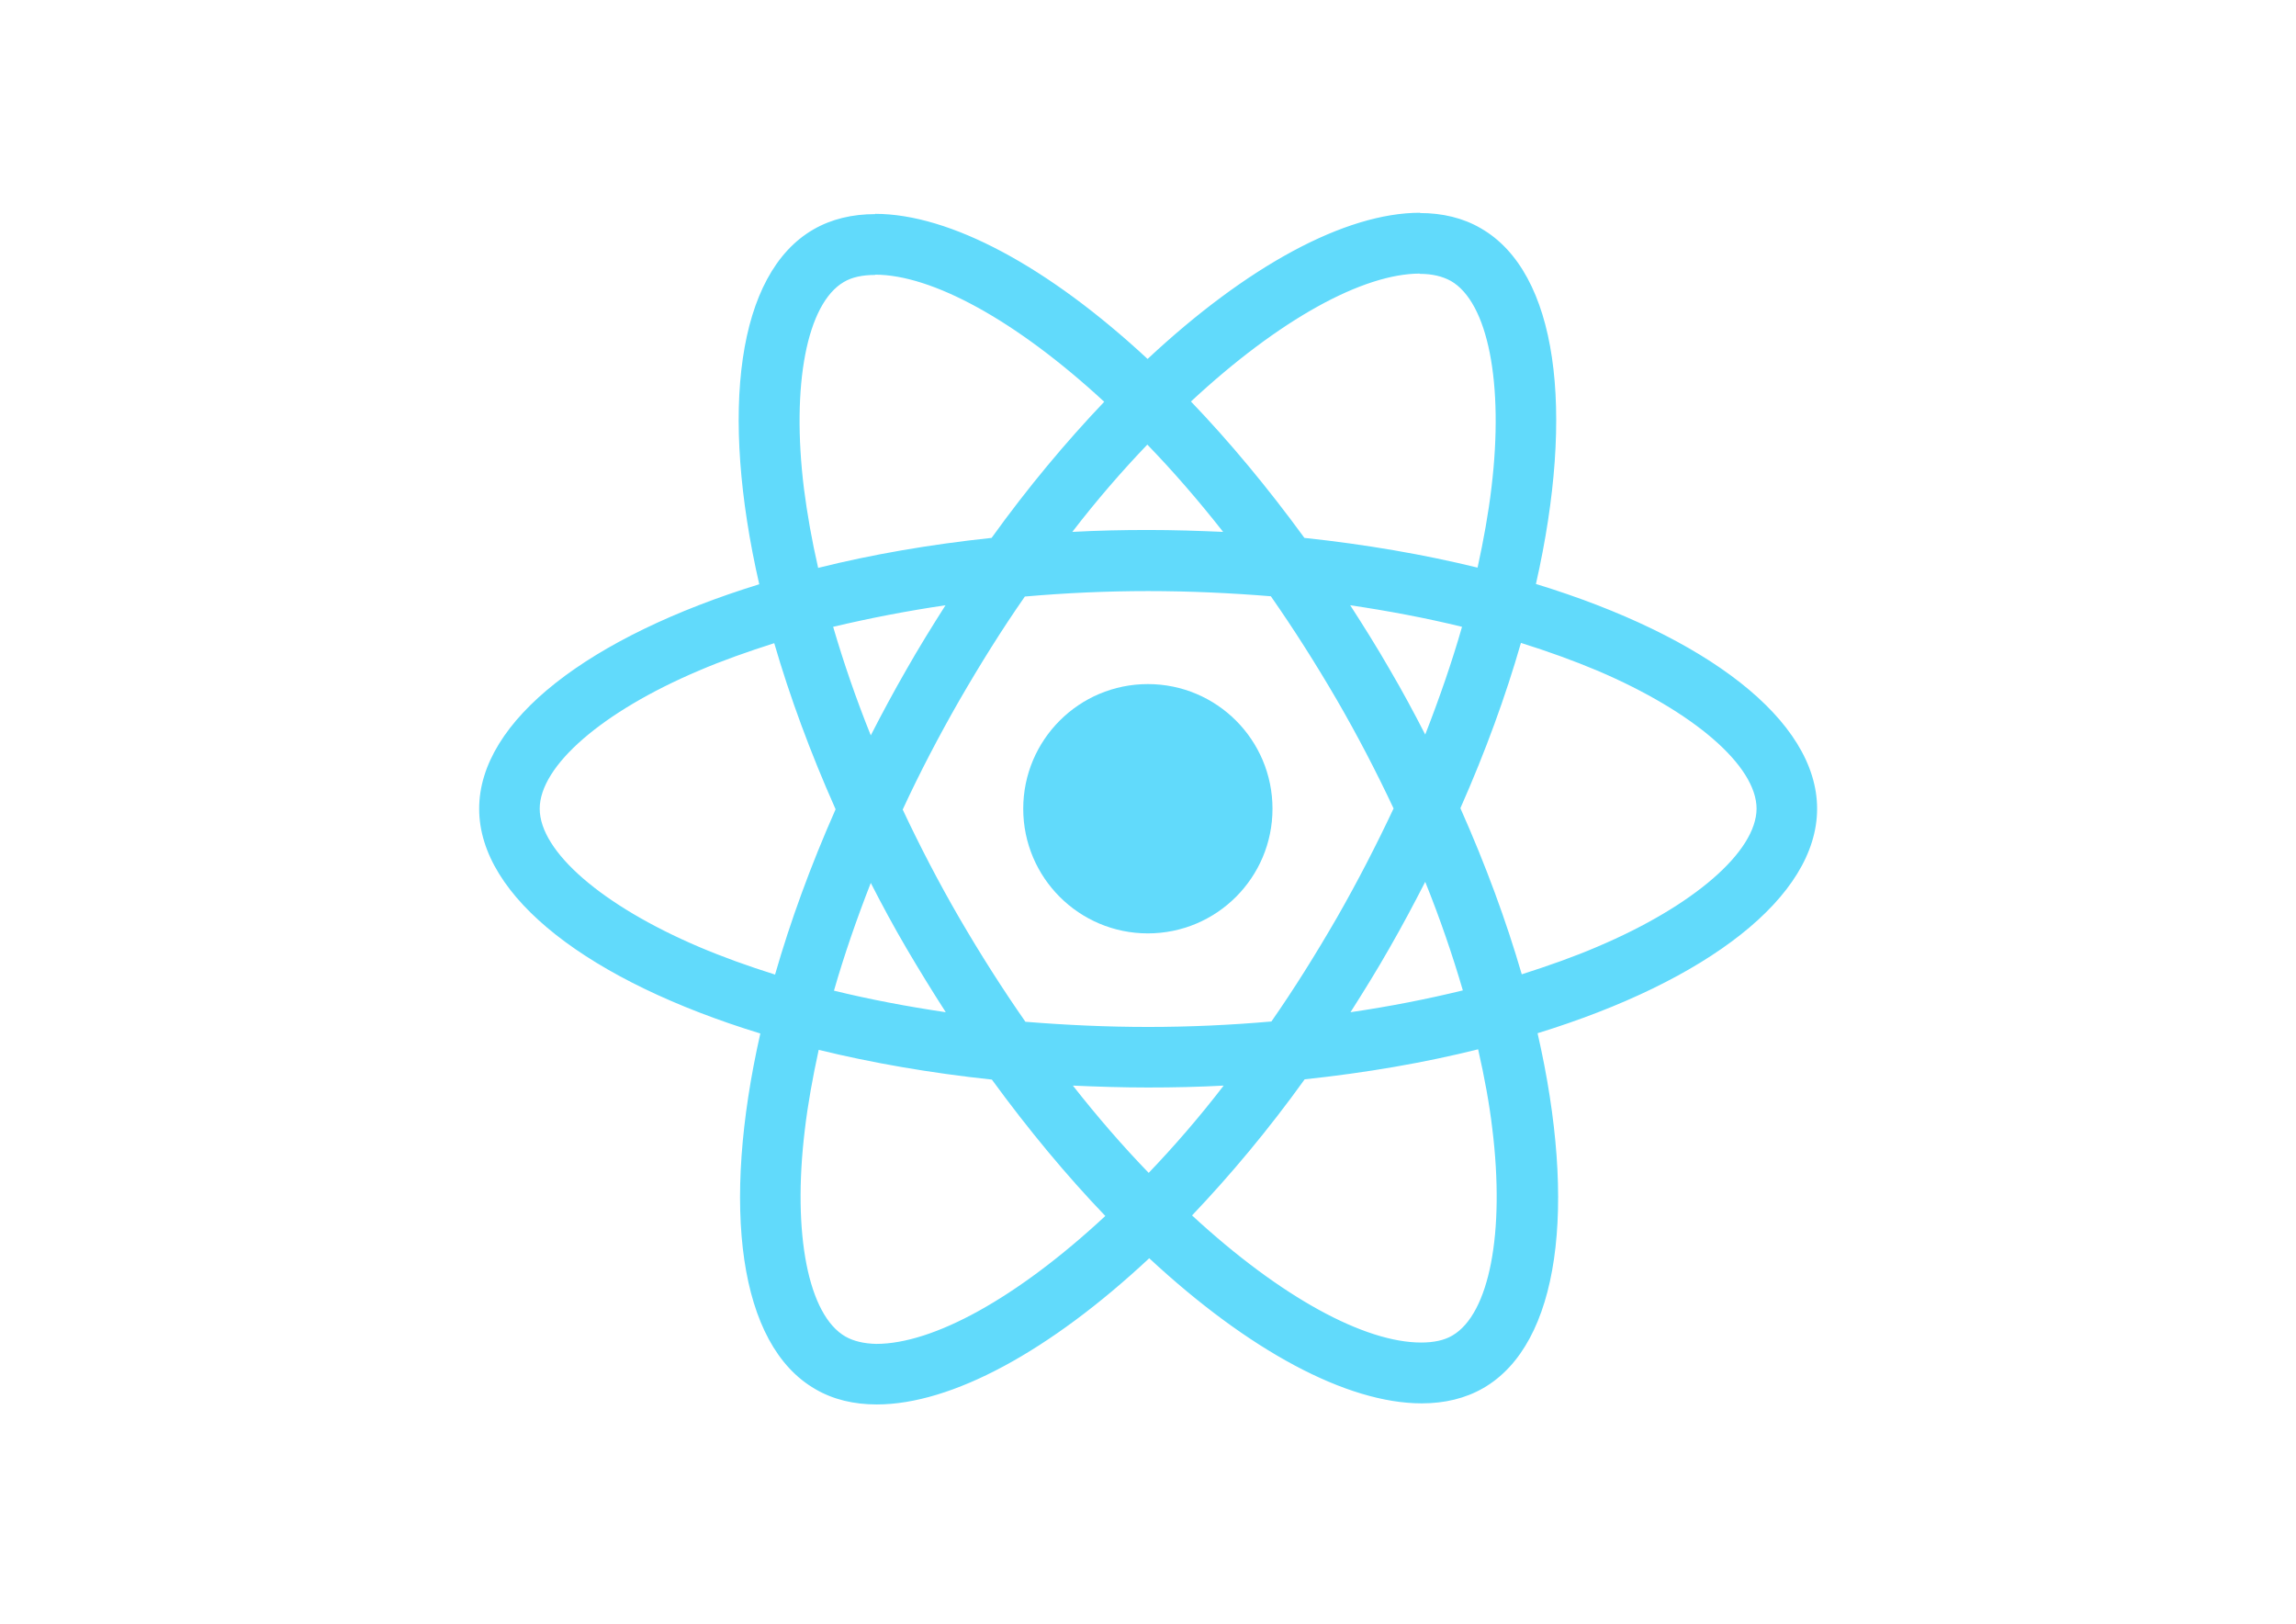
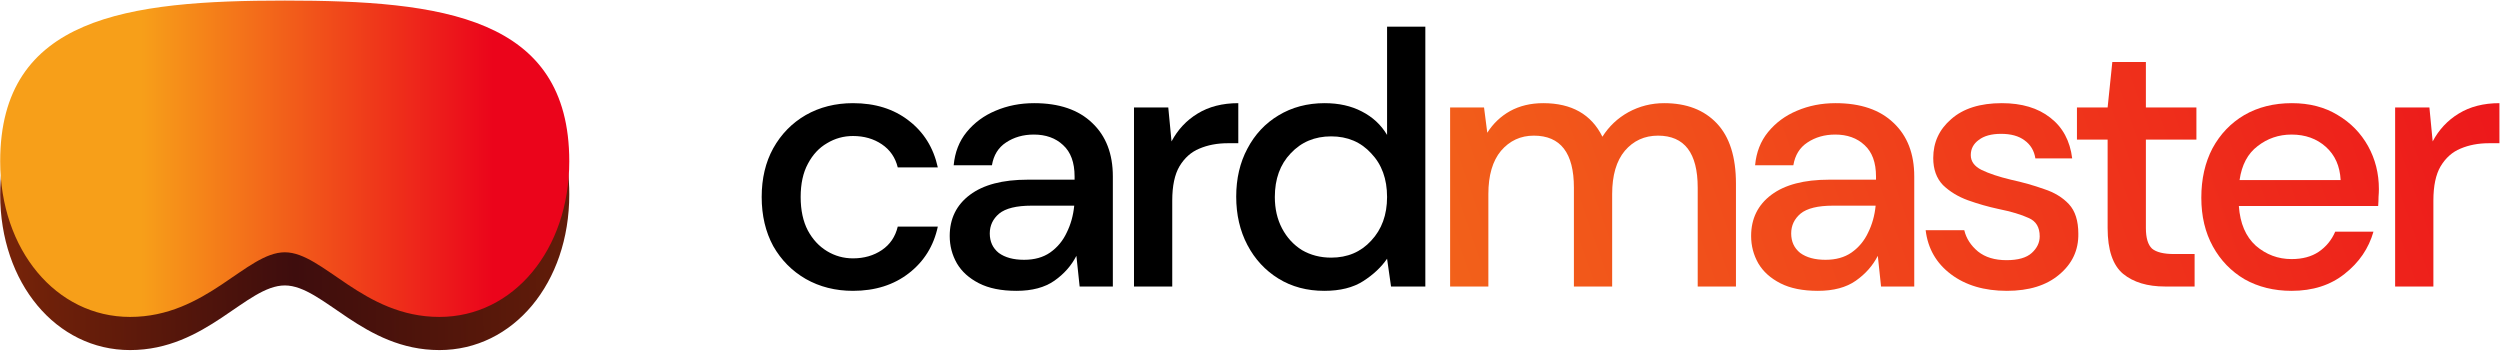
- <svg xmlns="http://www.w3.org/2000/svg" viewBox="0 0 841.9 595.3">
-   <g fill="#61DAFB">
-     <path d="M666.3 296.5c0-32.5-40.7-63.3-103.1-82.4 14.4-63.6 8-114.2-20.2-130.4-6.5-3.8-14.1-5.6-22.4-5.6v22.3c4.6 0 8.3.9 11.4 2.6 13.6 7.8 19.5 37.5 14.9 75.7-1.1 9.4-2.9 19.3-5.1 29.4-19.6-4.8-41-8.5-63.5-10.9-13.5-18.5-27.5-35.3-41.6-50 32.6-30.3 63.2-46.9 84-46.9V78c-27.5 0-63.5 19.6-99.9 53.6-36.4-33.8-72.4-53.2-99.9-53.2v22.3c20.7 0 51.4 16.5 84 46.6-14 14.7-28 31.4-41.3 49.9-22.6 2.4-44 6.1-63.6 11-2.3-10-4-19.7-5.2-29-4.7-38.2 1.1-67.9 14.6-75.8 3-1.8 6.9-2.6 11.5-2.6V78.5c-8.4 0-16 1.8-22.6 5.6-28.1 16.2-34.4 66.7-19.9 130.1-62.2 19.2-102.7 49.9-102.7 82.3 0 32.5 40.7 63.3 103.1 82.4-14.4 63.6-8 114.2 20.2 130.4 6.5 3.8 14.1 5.6 22.5 5.6 27.5 0 63.5-19.6 99.9-53.6 36.4 33.8 72.4 53.2 99.9 53.2 8.4 0 16-1.8 22.6-5.6 28.1-16.2 34.4-66.7 19.9-130.1 62-19.1 102.5-49.9 102.5-82.3zm-130.2-66.7c-3.7 12.9-8.3 26.2-13.5 39.5-4.1-8-8.4-16-13.1-24-4.6-8-9.5-15.8-14.4-23.4 14.2 2.1 27.9 4.7 41 7.9zm-45.8 106.5c-7.8 13.5-15.8 26.3-24.1 38.2-14.9 1.3-30 2-45.2 2-15.1 0-30.2-.7-45-1.9-8.3-11.9-16.4-24.6-24.2-38-7.6-13.1-14.5-26.4-20.8-39.8 6.2-13.4 13.2-26.8 20.7-39.9 7.8-13.5 15.8-26.3 24.1-38.2 14.9-1.3 30-2 45.2-2 15.1 0 30.2.7 45 1.9 8.3 11.9 16.4 24.6 24.2 38 7.6 13.1 14.5 26.4 20.8 39.8-6.3 13.4-13.2 26.8-20.7 39.9zm32.3-13c5.4 13.4 10 26.8 13.8 39.8-13.1 3.2-26.9 5.9-41.2 8 4.9-7.7 9.8-15.6 14.4-23.7 4.6-8 8.9-16.1 13-24.1zM421.2 430c-9.3-9.6-18.6-20.3-27.8-32 9 .4 18.2.7 27.5.7 9.4 0 18.7-.2 27.8-.7-9 11.7-18.3 22.4-27.5 32zm-74.4-58.9c-14.2-2.1-27.9-4.7-41-7.9 3.7-12.9 8.3-26.2 13.5-39.5 4.1 8 8.4 16 13.1 24 4.7 8 9.5 15.8 14.4 23.4zM420.7 163c9.3 9.6 18.6 20.3 27.8 32-9-.4-18.2-.7-27.5-.7-9.4 0-18.7.2-27.8.7 9-11.7 18.3-22.4 27.5-32zm-74 58.9c-4.9 7.7-9.8 15.6-14.4 23.7-4.6 8-8.9 16-13 24-5.4-13.4-10-26.8-13.8-39.8 13.1-3.1 26.9-5.8 41.2-7.9zm-90.5 125.2c-35.4-15.1-58.3-34.9-58.3-50.6 0-15.7 22.9-35.6 58.3-50.6 8.6-3.7 18-7 27.7-10.1 5.7 19.6 13.2 40 22.5 60.9-9.2 20.8-16.6 41.1-22.2 60.6-9.9-3.1-19.3-6.5-28-10.2zM310 490c-13.6-7.8-19.5-37.5-14.9-75.7 1.1-9.4 2.9-19.3 5.1-29.4 19.6 4.8 41 8.5 63.5 10.9 13.5 18.5 27.5 35.3 41.6 50-32.6 30.3-63.2 46.9-84 46.9-4.5-.1-8.3-1-11.3-2.7zm237.2-76.2c4.7 38.2-1.1 67.9-14.6 75.8-3 1.8-6.9 2.6-11.5 2.6-20.7 0-51.4-16.5-84-46.6 14-14.7 28-31.4 41.3-49.9 22.6-2.4 44-6.1 63.6-11 2.3 10.1 4.1 19.8 5.2 29.1zm38.5-66.7c-8.6 3.7-18 7-27.7 10.1-5.7-19.6-13.2-40-22.5-60.9 9.2-20.8 16.6-41.1 22.2-60.6 9.9 3.1 19.3 6.5 28.1 10.2 35.4 15.1 58.3 34.9 58.3 50.6-.1 15.7-23 35.6-58.4 50.6zM320.8 78.4z" />
-     <circle cx="420.9" cy="296.5" r="45.7" />
-     <path d="M520.5 78.1z" />
-   </g>
+ <svg xmlns="http://www.w3.org/2000/svg" width="2243" height="315" viewBox="0 0 2243 315" fill="none">
+   <path d="M255.55 256.095C289.949 256.095 325.789 314.088 394.227 314.088C460.683 314.088 510.753 253.754 510.753 174.51C510.753 44.657 396.387 30.25 255.55 30.25C114.531 30.25 0.167 44.838 0.167 174.51C0.167 253.754 50.235 314.088 116.692 314.088C185.131 314.088 220.971 256.095 255.55 256.095Z" fill="url(#paint0_linear_50_34521)" />
+   <path d="M255.55 226.351C289.949 226.351 325.789 284.345 394.227 284.345C460.683 284.345 510.753 224.011 510.753 144.766C510.753 14.914 396.387 0.506 255.55 0.506C114.531 0.506 0.167 15.094 0.167 144.766C0.167 224.011 50.235 284.345 116.692 284.345C185.131 284.345 220.971 226.351 255.55 226.351Z" fill="url(#paint1_linear_50_34521)" />
+   <path d="M2148.91 257.057V96.443H2179.67L2182.59 126.882C2188.2 116.304 2195.97 107.992 2205.9 101.948C2216.05 95.687 2228.24 92.557 2242.49 92.557V128.501H2233.1C2223.6 128.501 2215.08 130.12 2207.52 133.358C2200.18 136.38 2194.24 141.67 2189.71 149.225C2185.39 156.565 2183.23 166.819 2183.23 179.988V257.057H2148.91Z" fill="url(#paint2_linear_50_34521)" />
+   <path d="M2055.98 260.943C2040.22 260.943 2026.19 257.488 2013.88 250.58C2001.79 243.456 1992.29 233.634 1985.39 221.113C1978.48 208.592 1975.02 194.02 1975.02 177.397C1975.02 160.559 1978.37 145.771 1985.06 133.034C1991.97 120.298 2001.47 110.367 2013.56 103.243C2025.86 96.119 2040.11 92.557 2056.3 92.557C2072.06 92.557 2085.77 96.119 2097.43 103.243C2109.08 110.151 2118.15 119.434 2124.63 131.091C2131.1 142.749 2134.34 155.594 2134.34 169.626C2134.34 171.785 2134.23 174.159 2134.02 176.75C2134.02 179.124 2133.91 181.823 2133.69 184.845H2008.7C2009.78 200.389 2014.85 212.262 2023.92 220.465C2033.2 228.453 2043.89 232.447 2055.98 232.447C2065.69 232.447 2073.79 230.288 2080.26 225.97C2086.96 221.437 2091.92 215.392 2095.16 207.836H2129.48C2125.17 222.948 2116.53 235.577 2103.58 245.723C2090.84 255.869 2074.98 260.943 2055.98 260.943ZM2055.98 120.729C2044.54 120.729 2034.39 124.183 2025.54 131.091C2016.69 137.784 2011.29 147.93 2009.35 161.53H2100.02C2099.37 149.009 2094.94 139.079 2086.74 131.739C2078.54 124.399 2068.28 120.729 2055.98 120.729Z" fill="url(#paint3_linear_50_34521)" />
+   <path d="M1942.45 257.056C1926.69 257.056 1914.17 253.279 1904.88 245.723C1895.6 237.951 1890.96 224.243 1890.96 204.598V125.263H1863.44V96.443H1890.96L1895.17 55.642H1925.29V96.443H1970.62V125.263H1925.29V204.598C1925.29 213.449 1927.12 219.602 1930.79 223.056C1934.68 226.294 1941.26 227.913 1950.54 227.913H1969V257.056H1942.45Z" fill="url(#paint4_linear_50_34521)" />
+   <path d="M1800.56 260.943C1780.27 260.943 1763.54 255.977 1750.37 246.047C1737.2 236.116 1729.65 222.948 1727.7 206.541H1762.35C1764.08 213.881 1768.18 220.249 1774.66 225.646C1781.13 230.827 1789.66 233.418 1800.24 233.418C1810.6 233.418 1818.16 231.259 1822.91 226.942C1827.65 222.624 1830.03 217.659 1830.03 212.046C1830.03 203.843 1826.68 198.338 1819.99 195.531C1813.51 192.509 1804.45 189.81 1792.79 187.436C1783.72 185.493 1774.66 182.902 1765.59 179.664C1756.74 176.426 1749.29 171.893 1743.25 166.064C1737.42 160.019 1734.5 151.924 1734.5 141.777C1734.5 127.745 1739.9 116.088 1750.69 106.805C1761.49 97.306 1776.6 92.557 1796.03 92.557C1813.95 92.557 1828.41 96.875 1839.42 105.51C1850.65 114.145 1857.23 126.342 1859.17 142.101H1826.14C1825.06 135.193 1821.83 129.796 1816.43 125.91C1811.25 122.025 1804.23 120.082 1795.38 120.082C1786.75 120.082 1780.05 121.917 1775.3 125.587C1770.56 129.041 1768.18 133.574 1768.18 139.187C1768.18 144.8 1771.42 149.225 1777.89 152.463C1784.59 155.702 1793.33 158.616 1804.12 161.207C1814.92 163.581 1824.85 166.388 1833.92 169.626C1843.2 172.648 1850.65 177.182 1856.26 183.226C1861.87 189.271 1864.68 198.122 1864.68 209.779C1864.89 224.459 1859.17 236.656 1847.52 246.371C1836.07 256.085 1820.42 260.943 1800.56 260.943Z" fill="url(#paint5_linear_50_34521)" />
+   <path d="M1631.01 260.943C1617.41 260.943 1606.19 258.676 1597.34 254.142C1588.49 249.609 1581.9 243.672 1577.58 236.332C1573.27 228.777 1571.11 220.573 1571.11 211.722C1571.11 196.179 1577.15 183.874 1589.24 174.807C1601.33 165.74 1618.6 161.207 1641.05 161.207H1683.15V158.292C1683.15 145.771 1679.69 136.381 1672.79 130.12C1666.09 123.86 1657.35 120.729 1646.56 120.729C1637.06 120.729 1628.75 123.104 1621.62 127.853C1614.71 132.387 1610.5 139.187 1608.99 148.254H1574.67C1575.75 136.596 1579.63 126.666 1586.33 118.463C1593.23 110.043 1601.87 103.675 1612.23 99.357C1622.81 94.824 1634.36 92.557 1646.88 92.557C1669.33 92.557 1686.71 98.494 1699.02 110.367C1711.32 122.025 1717.47 138 1717.47 158.292V257.057H1687.68L1684.77 229.532C1680.23 238.383 1673.65 245.831 1665.01 251.876C1656.38 257.92 1645.05 260.943 1631.01 260.943ZM1637.81 233.094C1647.1 233.094 1654.87 230.935 1661.13 226.618C1667.6 222.084 1672.57 216.148 1676.02 208.808C1679.69 201.468 1681.96 193.372 1682.82 184.521H1644.61C1631.01 184.521 1621.3 186.896 1615.47 191.645C1609.86 196.395 1607.05 202.331 1607.05 209.455C1607.05 216.795 1609.75 222.624 1615.15 226.942C1620.76 231.043 1628.31 233.094 1637.81 233.094Z" fill="url(#paint6_linear_50_34521)" />
+   <path d="M1301.04 257.057V96.443H1331.48L1334.39 119.11C1339.57 110.907 1346.37 104.43 1354.79 99.681C1363.43 94.932 1373.36 92.557 1384.58 92.557C1410.06 92.557 1427.76 102.595 1437.69 122.672C1443.52 113.389 1451.29 106.05 1461 100.653C1470.93 95.256 1481.62 92.557 1493.06 92.557C1513.14 92.557 1528.9 98.602 1540.34 110.691C1551.78 122.78 1557.5 140.806 1557.5 164.769V257.057H1523.18V168.331C1523.18 137.244 1511.3 121.701 1487.56 121.701C1475.47 121.701 1465.54 126.234 1457.77 135.301C1450.21 144.368 1446.43 157.321 1446.43 174.159V257.057H1412.11V168.331C1412.11 137.244 1400.13 121.701 1376.16 121.701C1364.29 121.701 1354.47 126.234 1346.7 135.301C1339.14 144.368 1335.36 157.321 1335.36 174.159V257.057H1301.04Z" fill="url(#paint7_linear_50_34521)" />
+   <path d="M1188.14 260.943C1172.6 260.943 1158.89 257.273 1147.01 249.933C1135.14 242.593 1125.86 232.554 1119.17 219.818C1112.47 207.081 1109.13 192.617 1109.13 176.426C1109.13 160.235 1112.47 145.879 1119.17 133.358C1125.86 120.621 1135.14 110.691 1147.01 103.567C1159.1 96.227 1172.92 92.557 1188.46 92.557C1201.2 92.557 1212.32 95.04 1221.82 100.005C1231.53 104.97 1239.09 111.986 1244.48 121.053V23.908H1278.81V257.057H1248.04L1244.48 232.123C1239.3 239.678 1232.18 246.371 1223.11 252.199C1214.04 258.028 1202.39 260.943 1188.14 260.943ZM1194.29 231.151C1208.97 231.151 1220.95 226.078 1230.23 215.932C1239.73 205.786 1244.48 192.725 1244.48 176.75C1244.48 160.559 1239.73 147.498 1230.23 137.568C1220.95 127.422 1208.97 122.348 1194.29 122.348C1179.61 122.348 1167.52 127.422 1158.02 137.568C1148.52 147.498 1143.78 160.559 1143.78 176.75C1143.78 187.328 1145.93 196.719 1150.25 204.922C1154.57 213.125 1160.51 219.602 1168.06 224.351C1175.83 228.885 1184.58 231.151 1194.29 231.151Z" fill="black" />
+   <path d="M1017.42 257.057V96.443H1048.18L1051.09 126.882C1056.71 116.304 1064.48 107.992 1074.41 101.948C1084.56 95.687 1096.75 92.557 1111 92.557V128.501H1101.61C1092.11 128.501 1083.58 130.12 1076.03 133.358C1068.69 136.38 1062.75 141.67 1058.22 149.225C1053.9 156.565 1051.74 166.819 1051.74 179.988V257.057H1017.42Z" fill="black" />
+   <path d="M911.985 260.943C898.385 260.943 887.159 258.676 878.308 254.142C869.457 249.609 862.873 243.672 858.555 236.332C854.238 228.777 852.079 220.573 852.079 211.722C852.079 196.179 858.124 183.874 870.213 174.807C882.302 165.74 899.572 161.207 922.024 161.207H964.12V158.292C964.12 145.771 960.666 136.381 953.758 130.12C947.066 123.86 938.323 120.729 927.529 120.729C918.03 120.729 909.719 123.104 902.595 127.853C895.687 132.387 891.477 139.187 889.966 148.254H855.641C856.72 136.596 860.606 126.666 867.299 118.463C874.207 110.043 882.842 103.675 893.204 99.357C903.782 94.824 915.332 92.557 927.853 92.557C950.304 92.557 967.682 98.494 979.987 110.367C992.292 122.025 998.445 138 998.445 158.292V257.057H968.654L965.739 229.532C961.206 238.383 954.622 245.831 945.986 251.876C937.351 257.92 926.018 260.943 911.985 260.943ZM918.786 233.094C928.068 233.094 935.84 230.935 942.101 226.618C948.577 222.084 953.542 216.148 956.996 208.808C960.666 201.468 962.933 193.372 963.796 184.521H925.586C911.985 184.521 902.271 186.896 896.442 191.645C890.829 196.395 888.023 202.331 888.023 209.455C888.023 216.795 890.721 222.624 896.118 226.942C901.731 231.043 909.287 233.094 918.786 233.094Z" fill="black" />
+   <path d="M765.308 260.943C749.549 260.943 735.409 257.381 722.888 250.257C710.583 243.133 700.868 233.31 693.744 220.789C686.836 208.052 683.382 193.372 683.382 176.75C683.382 160.127 686.836 145.555 693.744 133.034C700.868 120.298 710.583 110.367 722.888 103.243C735.409 96.119 749.549 92.557 765.308 92.557C785.169 92.557 801.792 97.738 815.176 108.1C828.776 118.463 837.519 132.495 841.405 150.197H805.462C803.303 141.346 798.553 134.438 791.214 129.472C783.874 124.507 775.238 122.025 765.308 122.025C756.889 122.025 749.117 124.183 741.993 128.501C734.869 132.603 729.148 138.755 724.831 146.959C720.513 154.946 718.354 164.877 718.354 176.75C718.354 188.623 720.513 198.662 724.831 206.865C729.148 214.852 734.869 221.005 741.993 225.323C749.117 229.64 756.889 231.799 765.308 231.799C775.238 231.799 783.874 229.316 791.214 224.351C798.553 219.386 803.303 212.37 805.462 203.303H841.405C837.735 220.573 829.1 234.497 815.5 245.075C801.899 255.653 785.169 260.943 765.308 260.943Z" fill="black" />
+   <defs>
+     <linearGradient id="paint0_linear_50_34521" x1="-170.895" y1="118.534" x2="743.307" y2="103.423" gradientUnits="userSpaceOnUse">
+       <stop stop-color="#9D3306" />
+       <stop offset="0.474" stop-color="#3E0D0D" />
+       <stop offset="1" stop-color="#842B05" />
+     </linearGradient>
+     <linearGradient id="paint1_linear_50_34521" x1="0.167" y1="142.425" x2="510.753" y2="142.425" gradientUnits="userSpaceOnUse">
+       <stop offset="0.248" stop-color="#F79F19" />
+       <stop offset="0.867" stop-color="#EB041B" />
+     </linearGradient>
+     <linearGradient id="paint2_linear_50_34521" x1="558.153" y1="549.108" x2="2356.75" y2="-83.095" gradientUnits="userSpaceOnUse">
+       <stop stop-color="#F79F1A" />
+       <stop offset="1" stop-color="#EC0B1B" />
+     </linearGradient>
+     <linearGradient id="paint3_linear_50_34521" x1="558.153" y1="549.109" x2="2356.75" y2="-83.094" gradientUnits="userSpaceOnUse">
+       <stop stop-color="#F79F1A" />
+       <stop offset="1" stop-color="#EC0B1B" />
+     </linearGradient>
+     <linearGradient id="paint4_linear_50_34521" x1="558.153" y1="549.108" x2="2356.75" y2="-83.095" gradientUnits="userSpaceOnUse">
+       <stop stop-color="#F79F1A" />
+       <stop offset="1" stop-color="#EC0B1B" />
+     </linearGradient>
+     <linearGradient id="paint5_linear_50_34521" x1="558.154" y1="549.109" x2="2356.75" y2="-83.094" gradientUnits="userSpaceOnUse">
+       <stop stop-color="#F79F1A" />
+       <stop offset="1" stop-color="#EC0B1B" />
+     </linearGradient>
+     <linearGradient id="paint6_linear_50_34521" x1="558.154" y1="549.108" x2="2356.75" y2="-83.094" gradientUnits="userSpaceOnUse">
+       <stop stop-color="#F79F1A" />
+       <stop offset="1" stop-color="#EC0B1B" />
+     </linearGradient>
+     <linearGradient id="paint7_linear_50_34521" x1="558.153" y1="549.109" x2="2356.75" y2="-83.094" gradientUnits="userSpaceOnUse">
+       <stop stop-color="#F79F1A" />
+       <stop offset="1" stop-color="#EC0B1B" />
+     </linearGradient>
+   </defs>
</svg>
